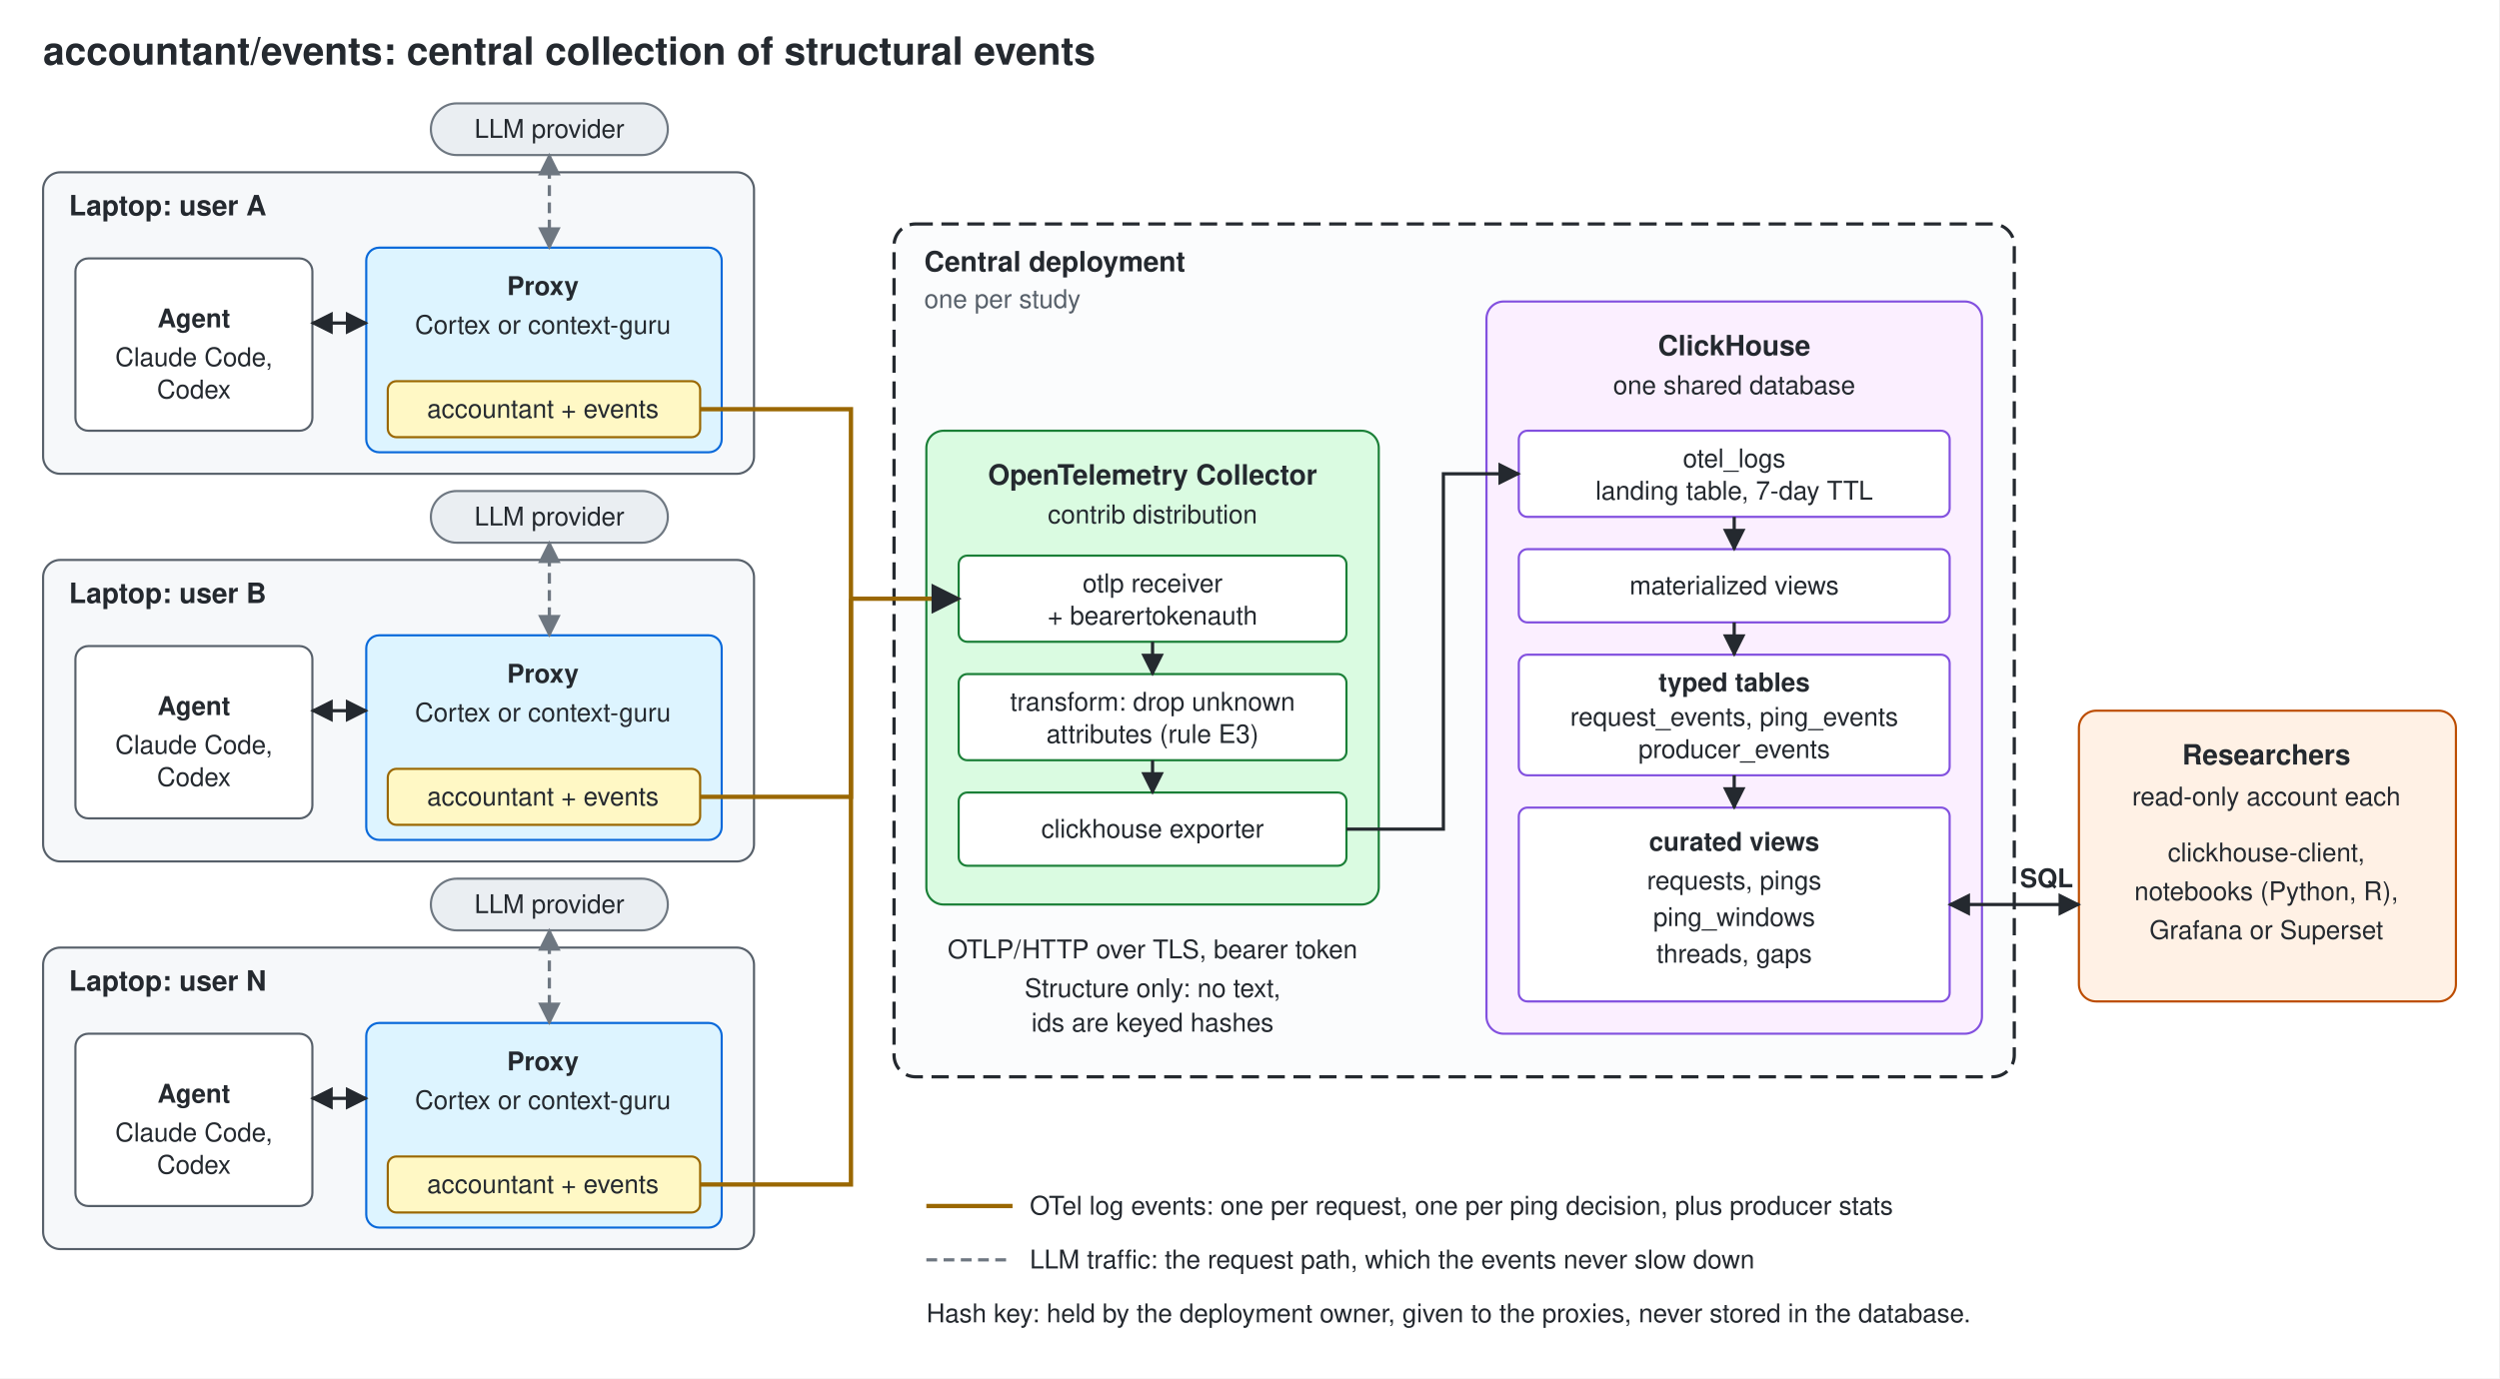
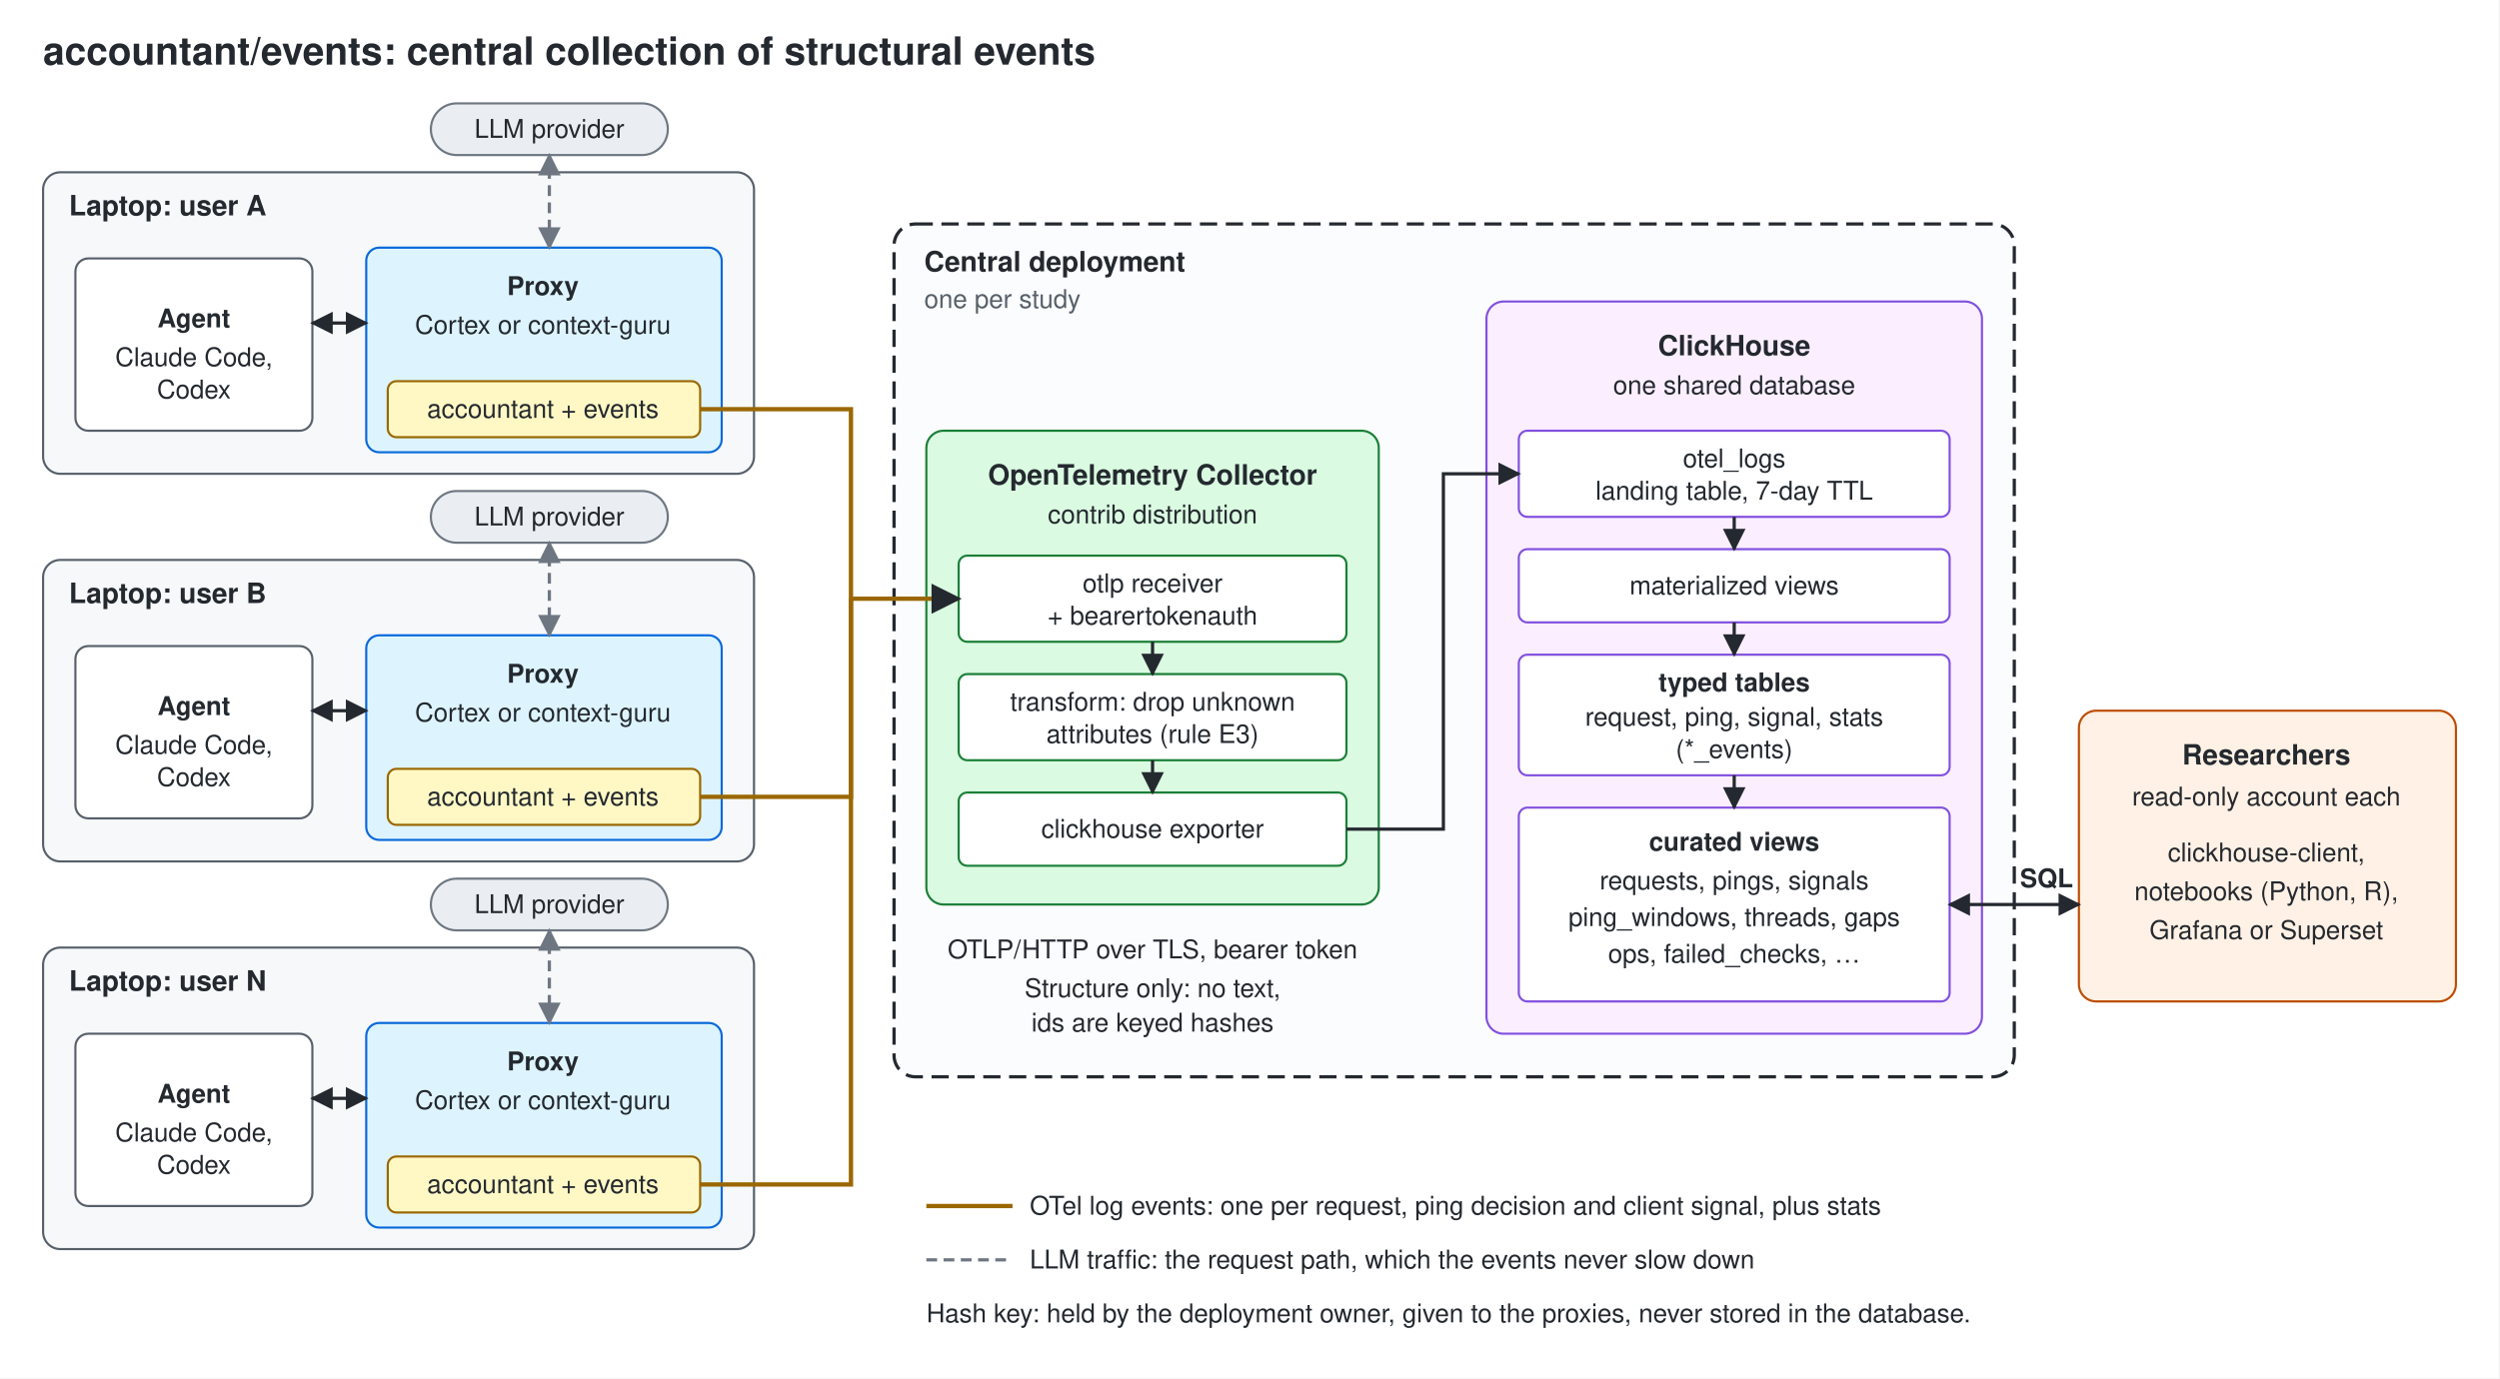
<svg xmlns="http://www.w3.org/2000/svg" viewBox="0 0 1160 640" width="1160" height="640" role="img" aria-labelledby="t d" font-family="-apple-system, 'Segoe UI', Helvetica, Arial, sans-serif">
  <defs>
    <marker id="a" viewBox="0 0 10 10" refX="9" refY="5" markerWidth="7" markerHeight="7" orient="auto-start-reverse">
      <path d="M0,0 L10,5 L0,10 z" fill="#24292f" />
    </marker>
    <marker id="g" viewBox="0 0 10 10" refX="9" refY="5" markerWidth="7" markerHeight="7" orient="auto-start-reverse">
      <path d="M0,0 L10,5 L0,10 z" fill="#6e7781" />
    </marker>
  </defs>
  <rect width="1160" height="640" fill="#ffffff" />
  <text x="20" y="30" font-size="18" font-weight="600" fill="#24292f">accountant/events: central collection of structural events</text>
  <rect x="415" y="104" width="520" height="396" rx="10" fill="#fbfcfd" stroke="#24292f" stroke-width="1.5" stroke-dasharray="8 4" />
  <text x="429" y="126" font-size="13" font-weight="600" fill="#24292f">Central deployment</text>
  <text x="429" y="143" font-size="12" fill="#57606a">one per study</text>
  <g font-size="12" fill="#24292f">
    <rect x="200" y="48" width="110" height="24" rx="12" fill="#eaeef2" stroke="#6e7781" />
    <text x="255" y="64" text-anchor="middle">LLM provider</text>
    <rect x="20" y="80" width="330" height="140" rx="8" fill="#f6f8fa" stroke="#57606a" />
    <text x="32" y="100" font-weight="600" font-size="13">Laptop: user A</text>
    <rect x="35" y="120" width="110" height="80" rx="6" fill="#ffffff" stroke="#57606a" />
    <text x="90" y="152" text-anchor="middle" font-weight="600">Agent</text>
    <text x="90" y="170" text-anchor="middle">Claude Code,</text>
    <text x="90" y="185" text-anchor="middle">Codex</text>
    <rect x="170" y="115" width="165" height="95" rx="6" fill="#ddf4ff" stroke="#0969da" />
    <text x="252" y="137" text-anchor="middle" font-weight="600">Proxy</text>
    <text x="252" y="155" text-anchor="middle">Cortex or context-guru</text>
    <rect x="180" y="177" width="145" height="26" rx="4" fill="#fff8c5" stroke="#9a6700" />
    <text x="252" y="194" text-anchor="middle">accountant + events</text>
    <line x1="145" y1="150" x2="170" y2="150" stroke="#24292f" stroke-width="1.5" marker-start="url(#a)" marker-end="url(#a)" />
    <line x1="255" y1="115" x2="255" y2="72" stroke="#6e7781" stroke-width="1.5" stroke-dasharray="5 3" marker-start="url(#g)" marker-end="url(#g)" />
    <rect x="200" y="228" width="110" height="24" rx="12" fill="#eaeef2" stroke="#6e7781" />
    <text x="255" y="244" text-anchor="middle">LLM provider</text>
    <rect x="20" y="260" width="330" height="140" rx="8" fill="#f6f8fa" stroke="#57606a" />
    <text x="32" y="280" font-weight="600" font-size="13">Laptop: user B</text>
    <rect x="35" y="300" width="110" height="80" rx="6" fill="#ffffff" stroke="#57606a" />
    <text x="90" y="332" text-anchor="middle" font-weight="600">Agent</text>
    <text x="90" y="350" text-anchor="middle">Claude Code,</text>
    <text x="90" y="365" text-anchor="middle">Codex</text>
    <rect x="170" y="295" width="165" height="95" rx="6" fill="#ddf4ff" stroke="#0969da" />
    <text x="252" y="317" text-anchor="middle" font-weight="600">Proxy</text>
    <text x="252" y="335" text-anchor="middle">Cortex or context-guru</text>
    <rect x="180" y="357" width="145" height="26" rx="4" fill="#fff8c5" stroke="#9a6700" />
    <text x="252" y="374" text-anchor="middle">accountant + events</text>
    <line x1="145" y1="330" x2="170" y2="330" stroke="#24292f" stroke-width="1.5" marker-start="url(#a)" marker-end="url(#a)" />
    <line x1="255" y1="295" x2="255" y2="252" stroke="#6e7781" stroke-width="1.5" stroke-dasharray="5 3" marker-start="url(#g)" marker-end="url(#g)" />
    <rect x="200" y="408" width="110" height="24" rx="12" fill="#eaeef2" stroke="#6e7781" />
    <text x="255" y="424" text-anchor="middle">LLM provider</text>
    <rect x="20" y="440" width="330" height="140" rx="8" fill="#f6f8fa" stroke="#57606a" />
    <text x="32" y="460" font-weight="600" font-size="13">Laptop: user N</text>
    <rect x="35" y="480" width="110" height="80" rx="6" fill="#ffffff" stroke="#57606a" />
    <text x="90" y="512" text-anchor="middle" font-weight="600">Agent</text>
    <text x="90" y="530" text-anchor="middle">Claude Code,</text>
    <text x="90" y="545" text-anchor="middle">Codex</text>
    <rect x="170" y="475" width="165" height="95" rx="6" fill="#ddf4ff" stroke="#0969da" />
    <text x="252" y="497" text-anchor="middle" font-weight="600">Proxy</text>
    <text x="252" y="515" text-anchor="middle">Cortex or context-guru</text>
    <rect x="180" y="537" width="145" height="26" rx="4" fill="#fff8c5" stroke="#9a6700" />
    <text x="252" y="554" text-anchor="middle">accountant + events</text>
    <line x1="145" y1="510" x2="170" y2="510" stroke="#24292f" stroke-width="1.5" marker-start="url(#a)" marker-end="url(#a)" />
    <line x1="255" y1="475" x2="255" y2="432" stroke="#6e7781" stroke-width="1.5" stroke-dasharray="5 3" marker-start="url(#g)" marker-end="url(#g)" />
  </g>
  <g font-size="12" fill="#24292f">
    <rect x="430" y="200" width="210" height="220" rx="8" fill="#dafbe1" stroke="#1a7f37" />
    <text x="535" y="225" text-anchor="middle" font-weight="600" font-size="13">OpenTelemetry Collector</text>
    <text x="535" y="243" text-anchor="middle">contrib distribution</text>
    <rect x="445" y="258" width="180" height="40" rx="4" fill="#ffffff" stroke="#1a7f37" />
    <text x="535" y="275" text-anchor="middle">otlp receiver</text>
    <text x="535" y="290" text-anchor="middle">+ bearertokenauth</text>
    <rect x="445" y="313" width="180" height="40" rx="4" fill="#ffffff" stroke="#1a7f37" />
    <text x="535" y="330" text-anchor="middle">transform: drop unknown</text>
    <text x="535" y="345" text-anchor="middle">attributes (rule E3)</text>
    <rect x="445" y="368" width="180" height="34" rx="4" fill="#ffffff" stroke="#1a7f37" />
    <text x="535" y="389" text-anchor="middle">clickhouse exporter</text>
    <line x1="535" y1="298" x2="535" y2="313" stroke="#24292f" stroke-width="1.5" marker-end="url(#a)" />
    <line x1="535" y1="353" x2="535" y2="368" stroke="#24292f" stroke-width="1.5" marker-end="url(#a)" />
    <text x="535" y="445" text-anchor="middle">OTLP/HTTP over TLS, bearer token</text>
    <text x="535" y="463" text-anchor="middle">Structure only: no text,</text>
    <text x="535" y="479" text-anchor="middle">ids are keyed hashes</text>
  </g>
  <g fill="none" stroke="#9a6700" stroke-width="2">
    <path d="M325 190 H395 V278" />
    <path d="M325 370 H395 V278" />
    <path d="M325 550 H395 V278" />
    <line x1="395" y1="278" x2="445" y2="278" marker-end="url(#a)" />
  </g>
  <g font-size="12" fill="#24292f">
    <rect x="690" y="140" width="230" height="340" rx="8" fill="#fbefff" stroke="#8250df" />
    <text x="805" y="165" text-anchor="middle" font-weight="600" font-size="13">ClickHouse</text>
    <text x="805" y="183" text-anchor="middle">one shared database</text>
    <rect x="705" y="200" width="200" height="40" rx="4" fill="#ffffff" stroke="#8250df" />
    <text x="805" y="217" text-anchor="middle">otel_logs</text>
    <text x="805" y="232" text-anchor="middle">landing table, 7-day TTL</text>
    <rect x="705" y="255" width="200" height="34" rx="4" fill="#ffffff" stroke="#8250df" />
    <text x="805" y="276" text-anchor="middle">materialized views</text>
    <rect x="705" y="304" width="200" height="56" rx="4" fill="#ffffff" stroke="#8250df" />
    <text x="805" y="321" text-anchor="middle" font-weight="600">typed tables</text>
-     <text x="805" y="337" text-anchor="middle">request_events, ping_events</text>
-     <text x="805" y="352" text-anchor="middle">producer_events</text>
+     <text x="805" y="337" text-anchor="middle">request, ping, signal, stats</text>
+     <text x="805" y="352" text-anchor="middle">(*_events)</text>
    <rect x="705" y="375" width="200" height="90" rx="4" fill="#ffffff" stroke="#8250df" />
    <text x="805" y="395" text-anchor="middle" font-weight="600">curated views</text>
-     <text x="805" y="413" text-anchor="middle">requests, pings</text>
-     <text x="805" y="430" text-anchor="middle">ping_windows</text>
-     <text x="805" y="447" text-anchor="middle">threads, gaps</text>
+     <text x="805" y="413" text-anchor="middle">requests, pings, signals</text>
+     <text x="805" y="430" text-anchor="middle">ping_windows, threads, gaps</text>
+     <text x="805" y="447" text-anchor="middle">ops, failed_checks, …</text>
    <line x1="805" y1="240" x2="805" y2="255" stroke="#24292f" stroke-width="1.5" marker-end="url(#a)" />
    <line x1="805" y1="289" x2="805" y2="304" stroke="#24292f" stroke-width="1.5" marker-end="url(#a)" />
    <line x1="805" y1="360" x2="805" y2="375" stroke="#24292f" stroke-width="1.5" marker-end="url(#a)" />
  </g>
  <path d="M625 385 H670 V220 H705" fill="none" stroke="#24292f" stroke-width="1.5" marker-end="url(#a)" />
  <g font-size="12" fill="#24292f">
    <rect x="965" y="330" width="175" height="135" rx="8" fill="#fff1e5" stroke="#bc4c00" />
    <text x="1052" y="355" text-anchor="middle" font-weight="600" font-size="13">Researchers</text>
    <text x="1052" y="374" text-anchor="middle">read-only account each</text>
    <text x="1052" y="400" text-anchor="middle">clickhouse-client,</text>
    <text x="1052" y="418" text-anchor="middle">notebooks (Python, R),</text>
    <text x="1052" y="436" text-anchor="middle">Grafana or Superset</text>
    <line x1="965" y1="420" x2="905" y2="420" stroke="#24292f" stroke-width="1.5" marker-start="url(#a)" marker-end="url(#a)" />
    <text x="950" y="412" text-anchor="middle" font-weight="600">SQL</text>
  </g>
  <g font-size="12" fill="#24292f">
    <line x1="430" y1="560" x2="470" y2="560" stroke="#9a6700" stroke-width="2" />
-     <text x="478" y="564">OTel log events: one per request, one per ping decision, plus producer stats</text>
+     <text x="478" y="564">OTel log events: one per request, ping decision and client signal, plus stats</text>
    <line x1="430" y1="585" x2="470" y2="585" stroke="#6e7781" stroke-width="1.5" stroke-dasharray="5 3" />
    <text x="478" y="589">LLM traffic: the request path, which the events never slow down</text>
    <text x="430" y="614">Hash key: held by the deployment owner, given to the proxies, never stored in the database.</text>
  </g>
</svg>
